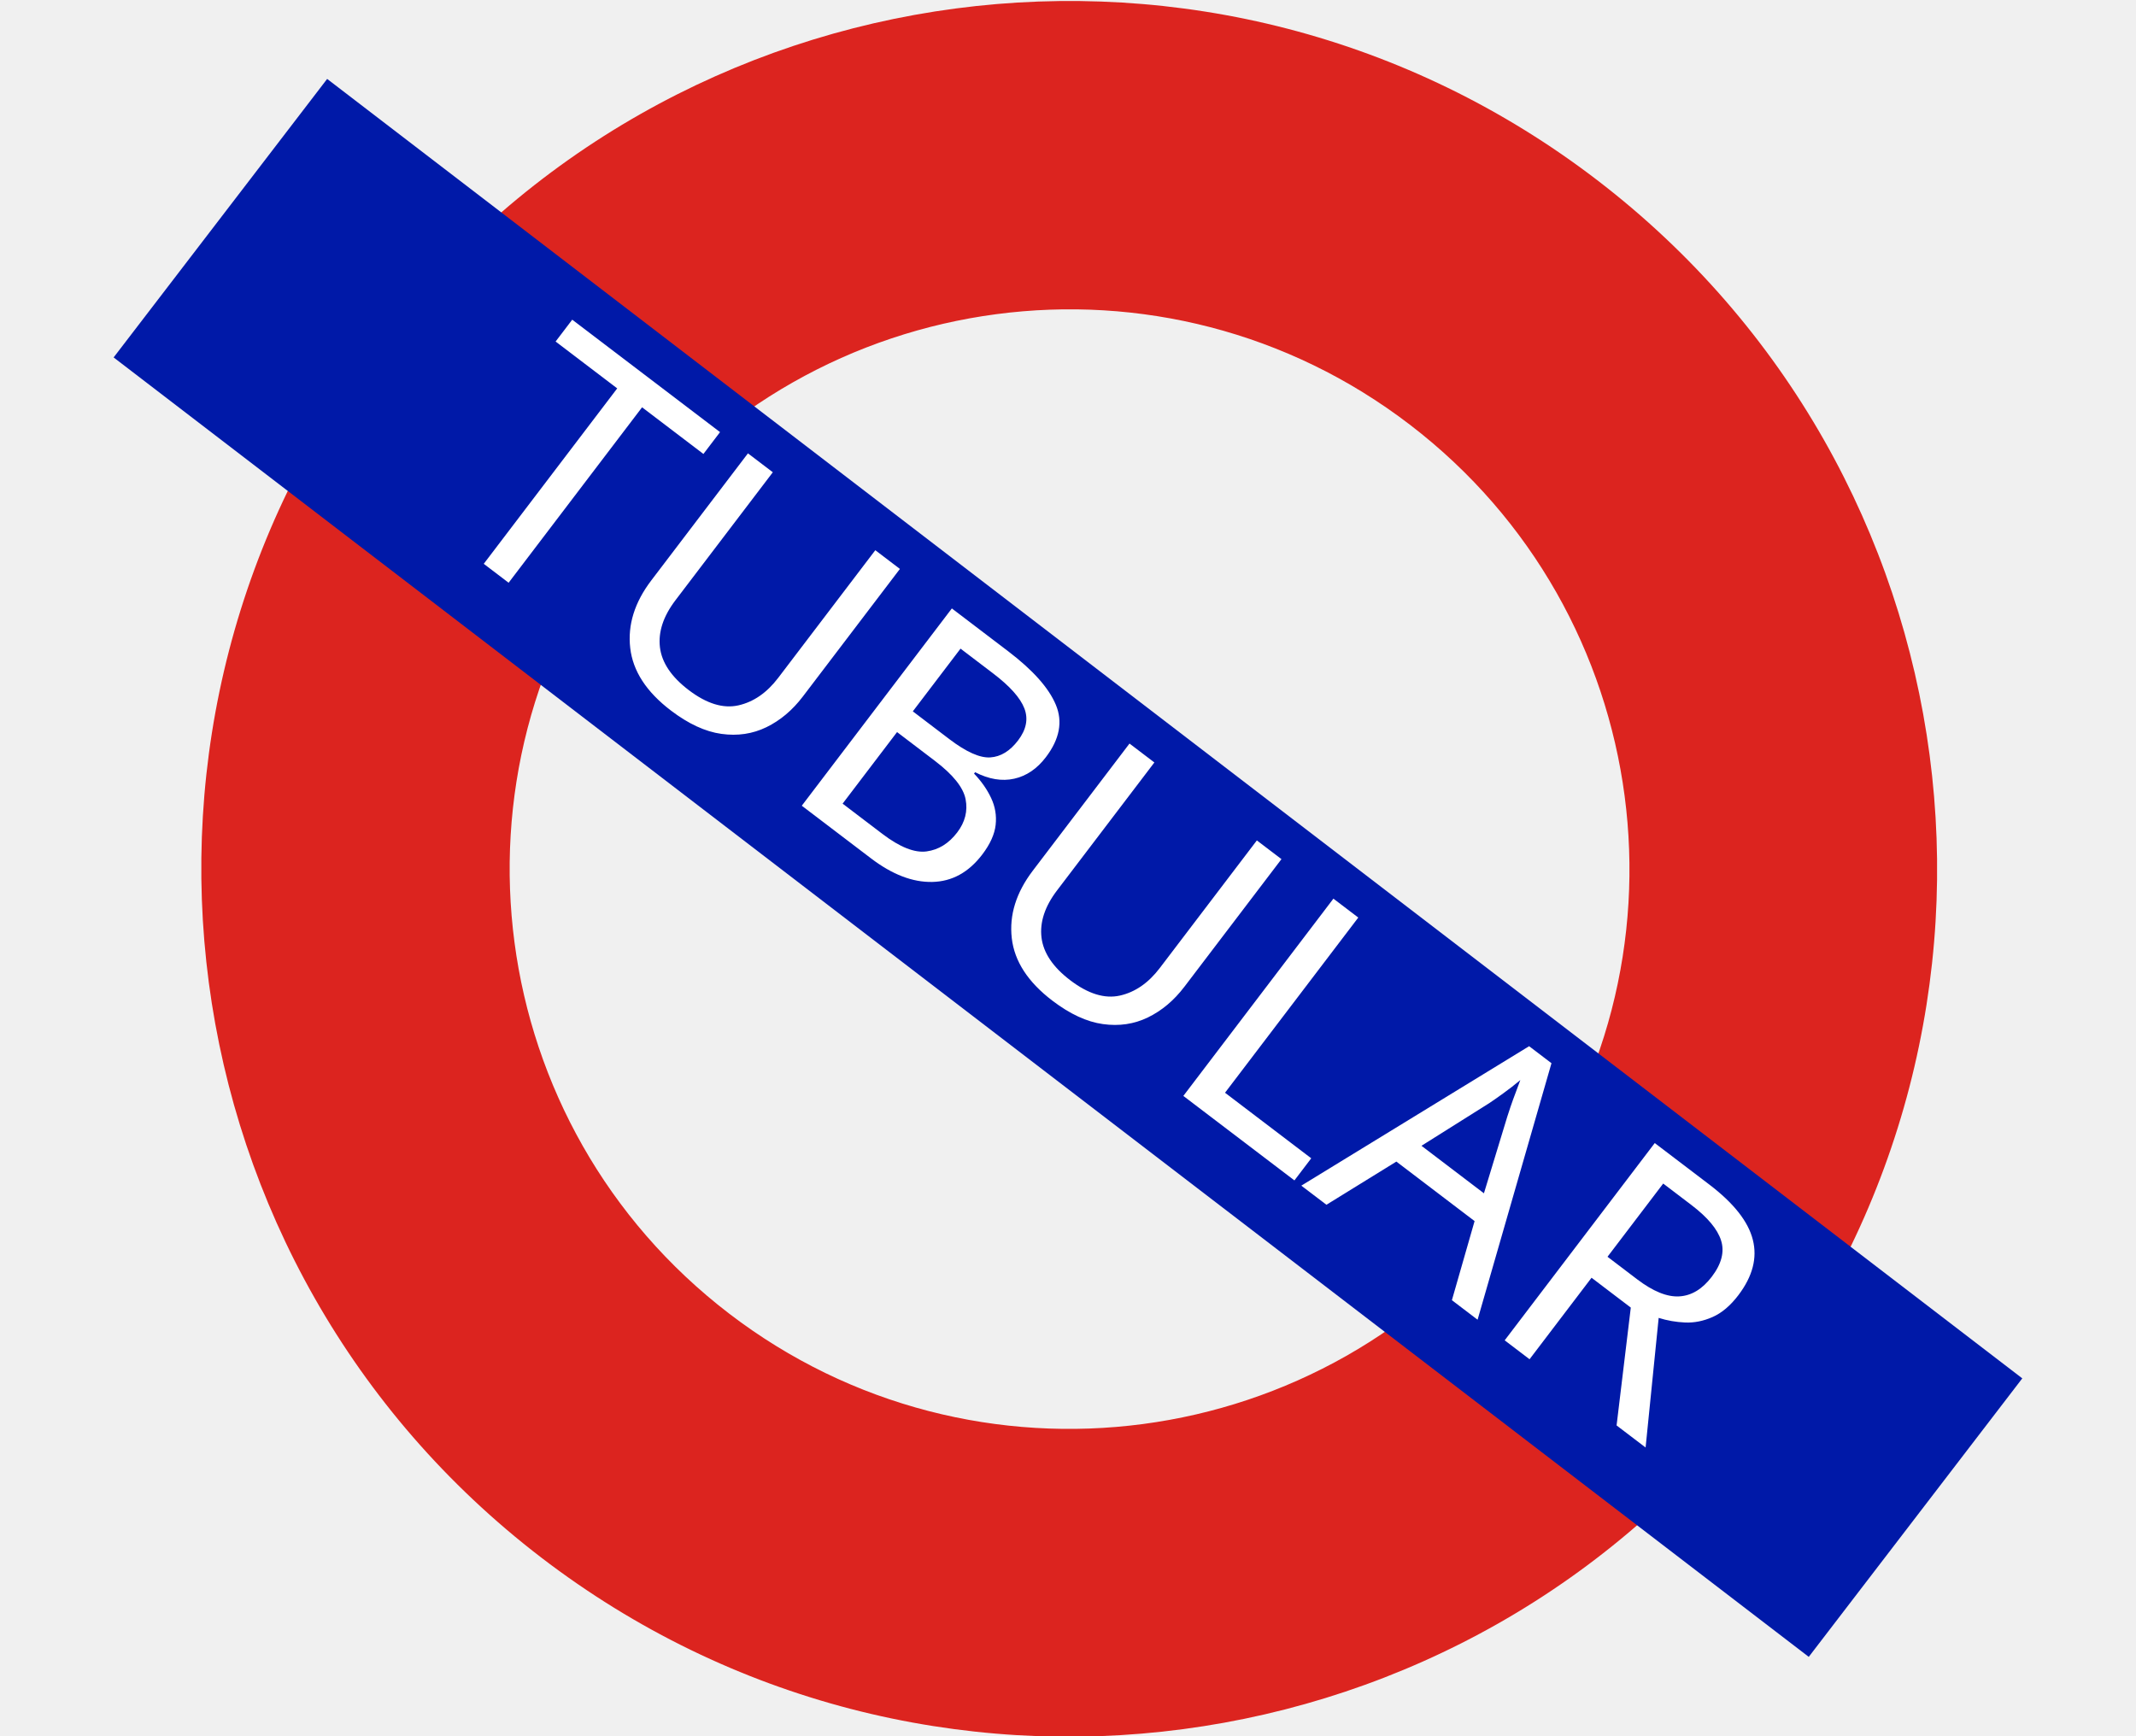
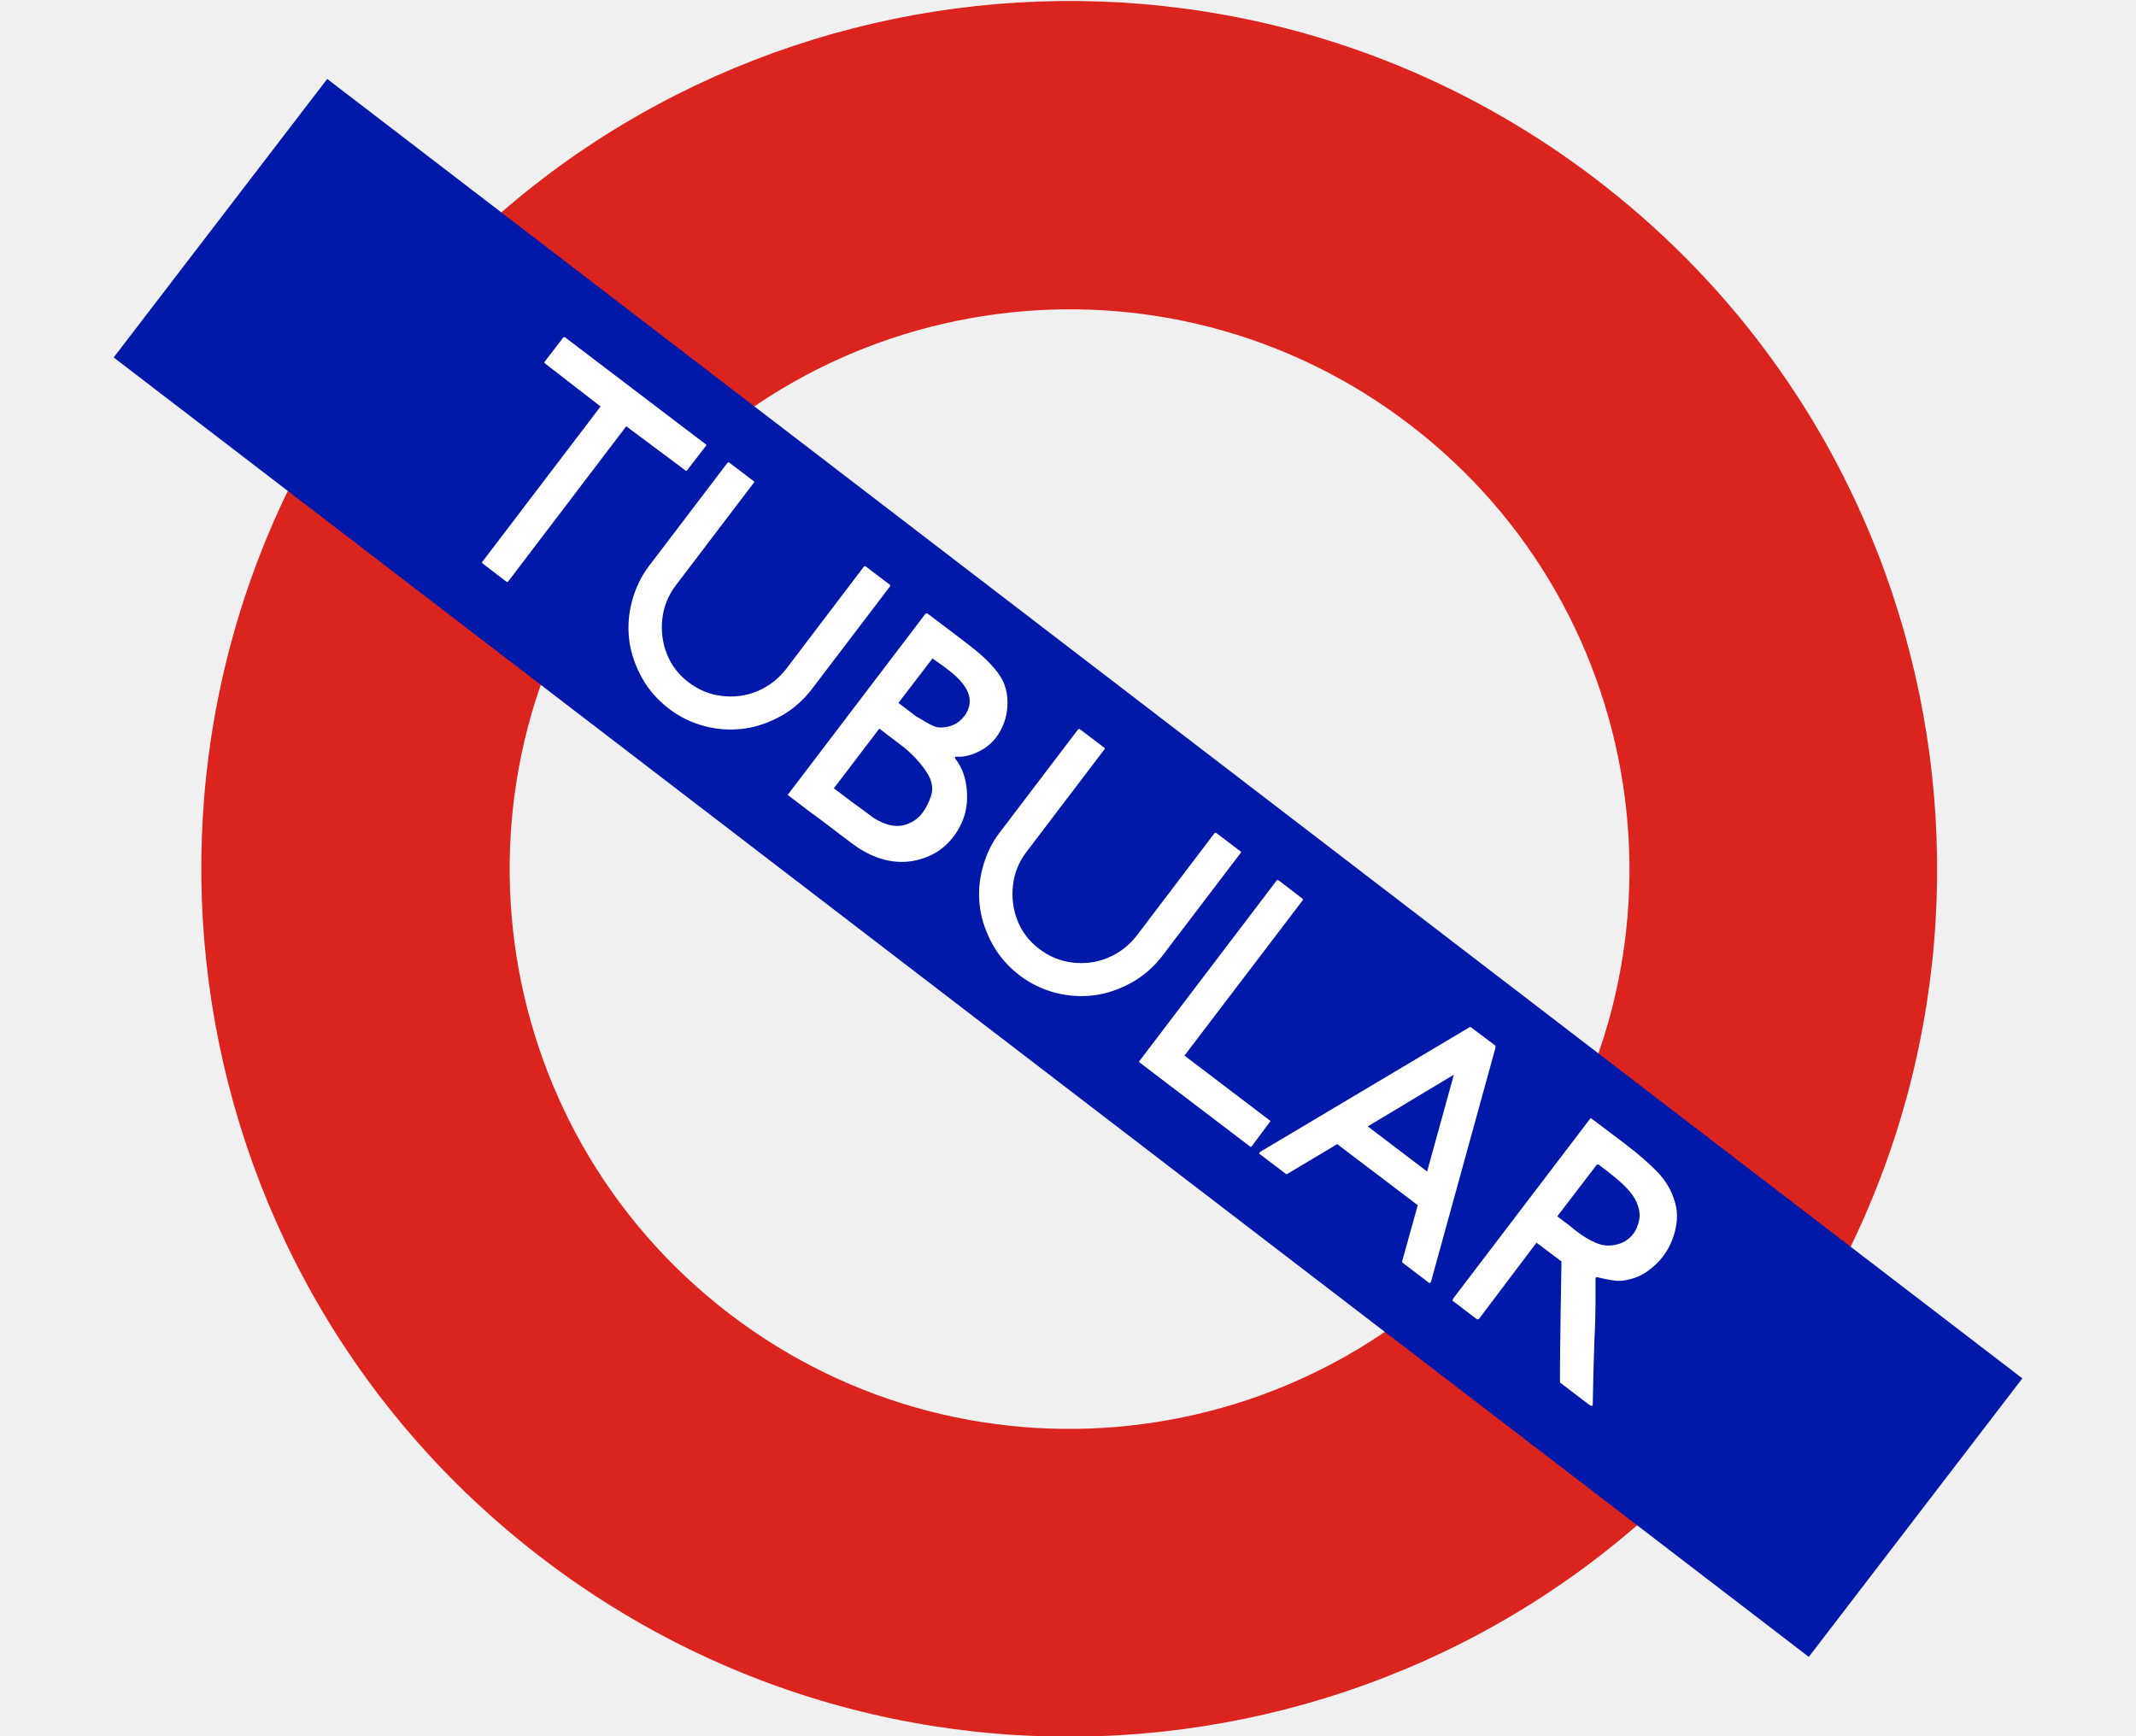
<svg xmlns="http://www.w3.org/2000/svg" version="1.1" id="Livello_1" x="0px" y="0px" viewBox="0 0 615.3 500" style="enable-background:new 0 0 615.3 500;" xml:space="preserve">
  <style type="text/css">
	.st0{fill:#DC241F;}
	.st1{fill:#0019A8;}
- 	.st2{fill:#FFFFFF;}
- 	.st3{font-family:'P22JohnstonUnderground';}
- 	.st4{font-size:100px;}
+ 	.st2{enable-background:new    ;}
+ 	.st3{fill:#FFFFFF;}
</style>
  <g>
    <path class="st0" d="M436.1,348.5c-54.2,70.7-155.5,84-226.1,29.9c-70.7-54.2-84.1-155.4-29.9-226.1s155.4-84.1,226.1-29.9   S490.3,277.8,436.1,348.5 M460.1,51.9c-109.6-84-266.5-63.3-350.5,46.3s-63.3,266.5,46.3,350.5s266.5,63.3,350.5-46.3   S569.7,135.9,460.1,51.9" />
-     <rect x="257.1" y="-57.6" transform="matrix(0.6084 -0.7936 0.7936 0.6084 -77.9763 342.0478)" class="st1" width="101.1" height="615.3" />
+     <rect x="257.1" y="-57.6" transform="matrix(0.6084 -0.7936 0.7936 0.6084 -77.96 342.0541)" class="st1" width="101.1" height="615.3" />
  </g>
-   <text transform="matrix(0.7959 0.6054 -0.6054 0.7959 120.8095 148.325)" class="st2 st3 st4">TUBULAR</text>
+   <g class="st2">
+     <path class="st3" d="M197.9,135.5c-0.1,0.2-0.3,0.2-0.5,0c-3-2.3-5.5-4.1-7.5-5.6c-2-1.5-3.9-2.9-5.6-4.2c-1.8-1.3-3.1-2.3-3.9-2.9   l-34,44.7c-0.2,0.2-0.3,0.2-0.5,0.1l-6.9-5.3c-0.2-0.1-0.2-0.3-0.1-0.4l34.1-44.8L157,104.7c-0.2-0.2-0.3-0.3-0.1-0.5l5.3-6.9   c0.2-0.2,0.4-0.3,0.6-0.1l40.5,30.8c0.2,0.1,0.2,0.3,0.1,0.4L197.9,135.5z" />
+     <path class="st3" d="M256.4,168.9l-22.6,29.7c-2.4,3.1-5.3,5.7-8.7,7.6c-3.4,1.9-7,3.2-10.7,3.7c-3.8,0.5-7.5,0.3-11.4-0.7   c-3.8-1-7.3-2.7-10.4-5.1c-3.1-2.4-5.7-5.3-7.6-8.7c-1.9-3.4-3.2-7-3.7-10.7c-0.5-3.7-0.3-7.5,0.7-11.3c1-3.8,2.6-7.3,5-10.4   l22.5-29.6c0.2-0.2,0.4-0.3,0.6-0.1l7,5.3c0.2,0.1,0.2,0.3,0.1,0.4l-22.5,29.6c-2.2,2.9-3.5,6.1-3.9,9.6c-0.4,3.5,0,6.9,1.3,10.2   c1.3,3.3,3.4,6,6.3,8.2c2.9,2.2,6.1,3.5,9.6,3.9c3.5,0.4,6.9,0,10.2-1.4c3.3-1.4,6-3.5,8.2-6.3l22.4-29.5c0.2-0.2,0.4-0.3,0.6-0.1   l7,5.3C256.5,168.6,256.5,168.7,256.4,168.9z" />
+     <path class="st3" d="M276.9,237.3c-0.7,1.5-1.5,2.8-2.3,3.8c-1.8,2.3-3.9,4.1-6.5,5.3c-2.6,1.2-5.4,1.9-8.3,1.9   c-4.9,0-9.7-1.8-14.5-5.4c-3.3-2.5-5.8-4.4-7.5-5.7c-1.7-1.3-3.2-2.4-4.6-3.4l-6.3-4.8l39.7-52.2l0.5-0.1l9.4,7.1l3.1,2.4   c3.5,2.7,6.3,5.4,8.1,8c1.9,2.6,2.7,5.7,2.5,9.3c-0.2,3.3-1.3,6.3-3.3,9c-1.1,1.4-2.4,2.6-4,3.5c-2.7,1.5-5,2.1-7.1,2   c-0.4,0-0.6,0-0.7,0.1c-0.1,0.1,0,0.2,0.1,0.5c1.9,2.4,3,5.4,3.3,9C278.8,231.1,278.3,234.4,276.9,237.3z M268.2,229.3   c0.7-2.2,0.3-4.5-1.3-6.9c-1.6-2.4-3.7-4.8-6.5-7.1l-7.1-5.4l-13.1,17.2c1.2,0.9,2.3,1.7,3.3,2.5c1,0.8,2.4,1.8,4.2,3.1   c1.8,1.3,3.1,2.3,3.9,2.9c3.6,2.3,6.9,2.9,9.8,1.8c1.8-0.7,3.3-1.8,4.3-3.2C266.6,233,267.5,231.4,268.2,229.3z M278.9,204.3   c1.4-3.6-0.5-7.4-6-11.5c-0.9-0.7-1.7-1.3-2.3-1.7s-1.2-0.9-2-1.4l-9.8,12.8l5,3.8c2.3,1.4,4,2.4,5.2,2.9c1.2,0.5,2.6,0.5,4.3,0.1   c1.8-0.5,3.2-1.4,4.3-2.8C278,206.2,278.4,205.4,278.9,204.3z" />
+     <path class="st3" d="M357.4,245.7l-22.6,29.7c-2.4,3.1-5.3,5.7-8.7,7.6c-3.4,1.9-7,3.2-10.7,3.7c-3.8,0.5-7.5,0.3-11.4-0.7   c-3.8-1-7.3-2.7-10.4-5.1s-5.7-5.3-7.6-8.7s-3.2-7-3.7-10.7c-0.5-3.7-0.3-7.5,0.7-11.3c1-3.8,2.6-7.3,5-10.4l22.5-29.6   c0.2-0.2,0.4-0.3,0.6-0.1l7,5.3c0.2,0.1,0.2,0.3,0.1,0.4l-22.5,29.6c-2.2,2.9-3.5,6.1-3.9,9.6c-0.4,3.5,0,6.9,1.3,10.2   c1.3,3.3,3.4,6,6.3,8.2c2.9,2.2,6.1,3.5,9.6,3.9c3.5,0.4,6.9,0,10.2-1.4c3.3-1.4,6-3.5,8.2-6.3l22.4-29.5c0.2-0.2,0.4-0.3,0.6-0.1   l7,5.3C357.5,245.4,357.6,245.6,357.4,245.7z" />
+     <path class="st3" d="M360.6,330.2c-0.2,0.2-0.3,0.2-0.5,0.1l-31.8-24.2c-0.2-0.1-0.2-0.3-0.1-0.4l39.6-52.1c0.1-0.2,0.3-0.1,0.5,0   l6.9,5.3c0.2,0.1,0.2,0.3,0.1,0.4l-34.1,44.8l24.6,18.7c0.2,0.1,0.2,0.3,0,0.4L360.6,330.2z" />
+     <path class="st3" d="M412.2,369.3c-0.2,0.3-0.3,0.3-0.5,0.3l-7.5-5.7c-0.2-0.2-0.3-0.3-0.3-0.5l4.5-16.2l-23.2-17.6l-14.4,8.6   c-0.1,0.1-0.3,0-0.5-0.1l-7.5-5.7c-0.1-0.1-0.1-0.3,0.1-0.5l60.3-35.9c0.1-0.1,0.2-0.1,0.3-0.1c0.2,0,0.3,0,0.3,0.1l6.8,5.1   c0.2,0.1,0.2,0.4,0.2,0.7L412.2,369.3z M411.1,337.5l7.7-27.9L394,324.5L411.1,337.5z" />
+     <path class="st3" d="M458.8,404.9c-0.2,0.2-0.5,0.1-1-0.2l-8.4-6.4c-0.1-0.1,0-11.7,0.4-34.9l-7.2-5.4L426,380l-0.5,0.1l-7.1-5.4   l0.2-0.6l39.6-52l0.6,0.4l9.4,7.1c3.8,2.9,6.9,5.6,9.3,8.1c2.4,2.5,4.1,5.4,5,8.7c1,3.2,0.7,6.8-0.8,10.8c-0.7,1.8-1.6,3.4-2.7,4.8   c-1.2,1.6-2.7,3-4.4,4.2c-1.7,1.2-3.5,2-5.4,2.4c-1.5,0.4-2.9,0.5-4.3,0.3s-3-0.5-5-1l-0.3,0.3c0,1.5,0,3.9,0,7.2   c0,3.3-0.1,6.8-0.3,10.3c-0.1,3.5-0.2,6.9-0.3,9.9C458.9,398.8,458.9,401.9,458.8,404.9z M471.5,353.7c0.7-1.7,1-3.3,0.7-4.9   s-0.9-3-1.8-4.3s-2-2.5-3.2-3.6c-1.2-1.1-2.8-2.4-4.6-3.8l-2.1-1.6l-0.5,0l-11.4,14.9c1.1,0.9,2.1,1.6,2.9,2.2   c0.8,0.6,1.6,1.3,2.5,2c1.9,1.5,3.8,2.6,5.6,3.4c1.8,0.8,3.6,1,5.3,0.7c2.4-0.4,4.3-1.5,5.7-3.4   C470.9,354.9,471.2,354.4,471.5,353.7z" />
+   </g>
</svg>
